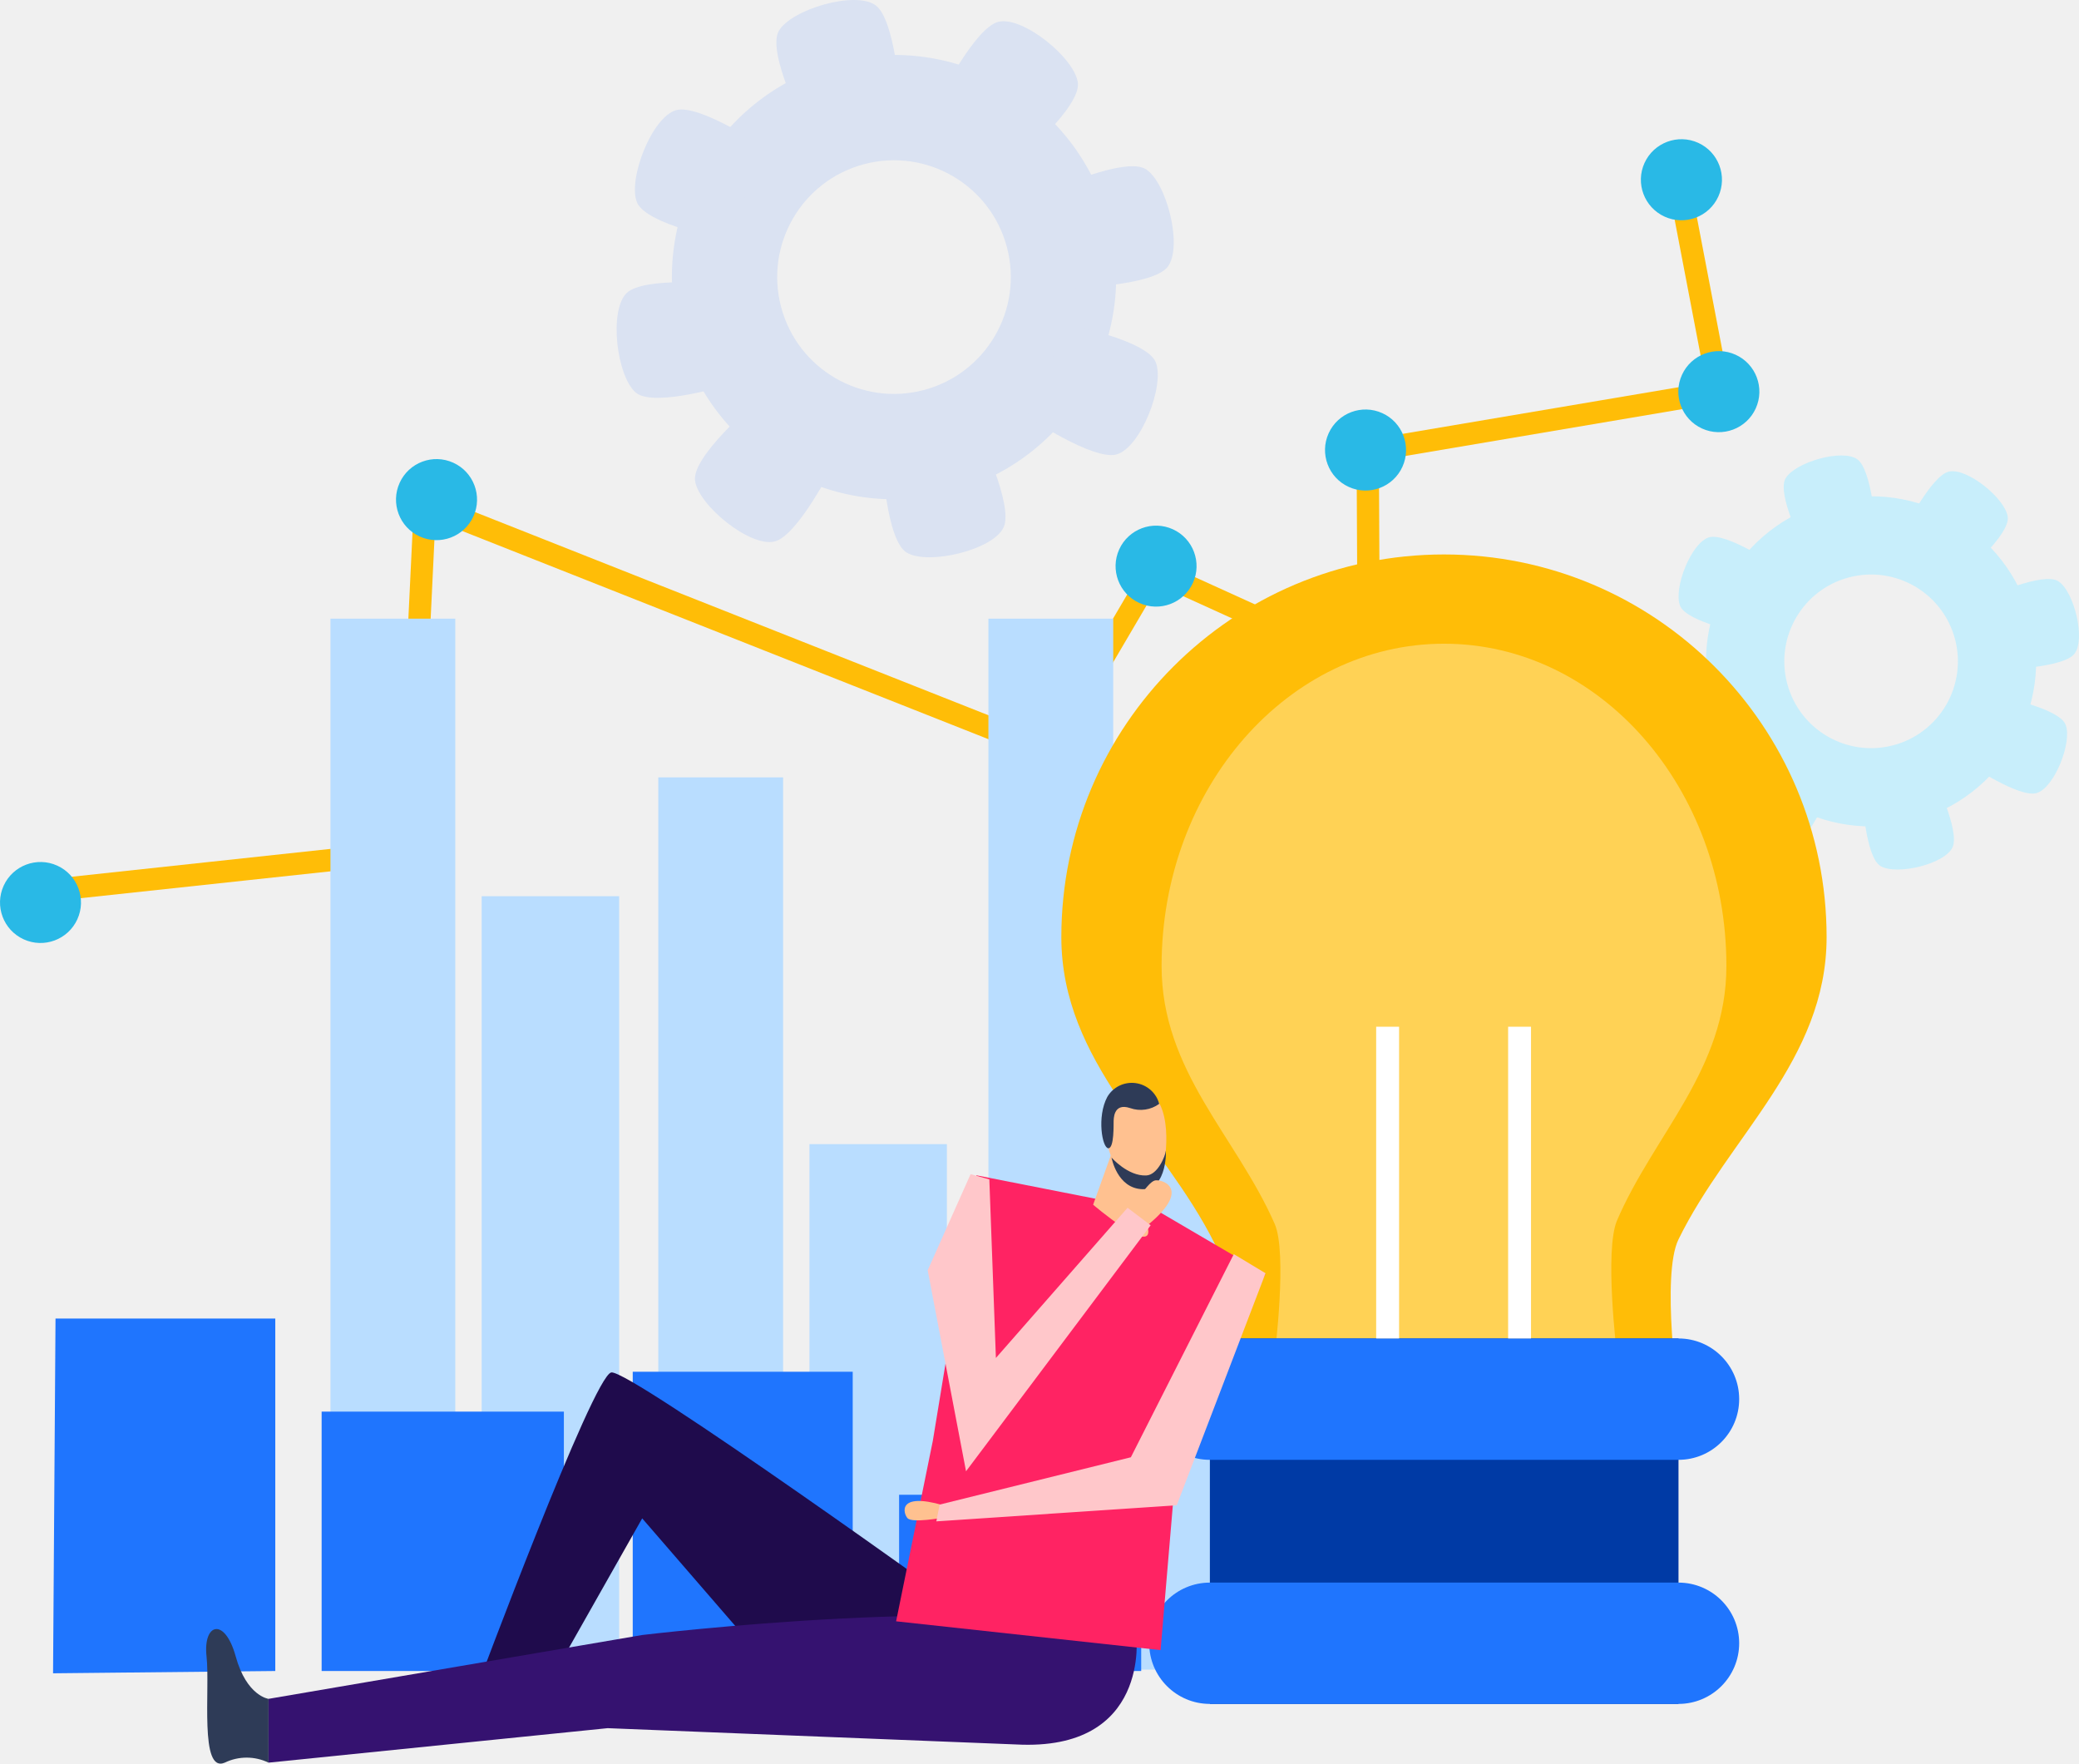
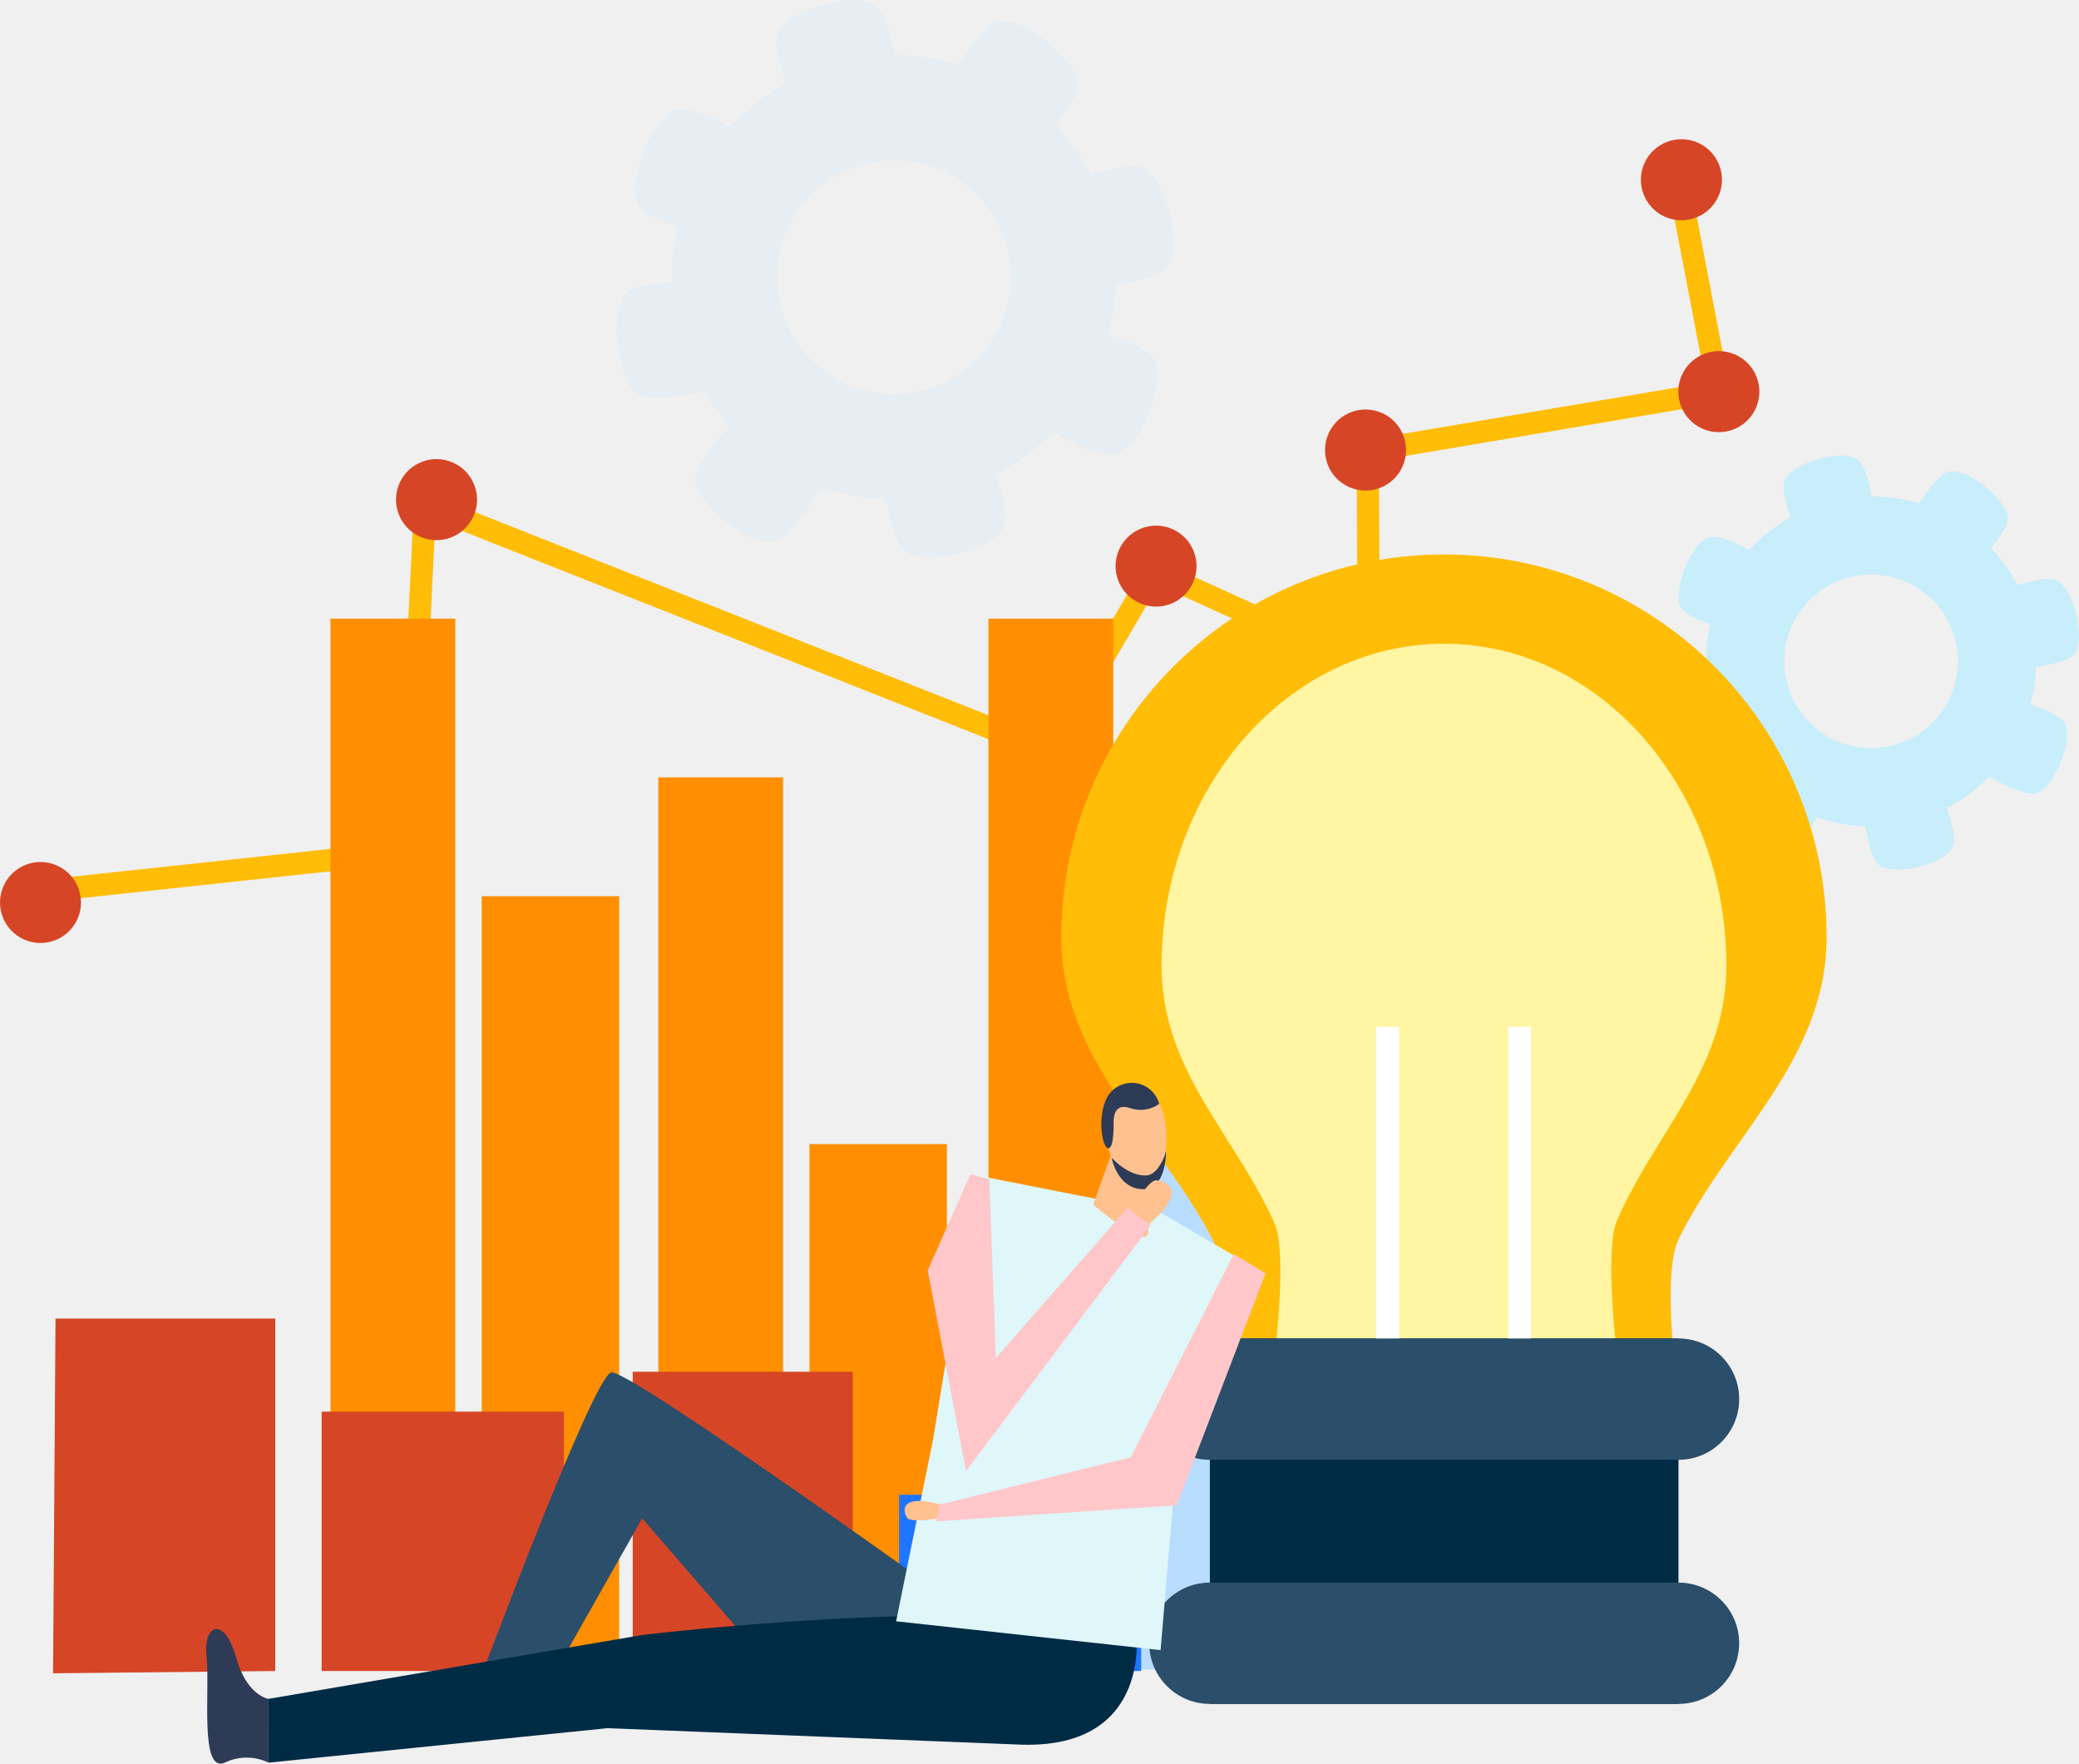
<svg xmlns="http://www.w3.org/2000/svg" width="380" height="322.322" viewBox="0 0 380 322.322">
  <g id="Grupo_13053" data-name="Grupo 13053" transform="translate(-613.642 -440.915)">
    <g id="Grupo_12969" data-name="Grupo 12969" transform="translate(726.348 440.915)">
      <g id="Grupo_12960" data-name="Grupo 12960" transform="translate(10.093 10.041)">
-         <path id="Trazado_14734" data-name="Trazado 14734" d="M677.745,445.04a40.594,40.594,0,1,0,49.614,28.885A40.586,40.586,0,0,0,677.745,445.04Zm15.814,59.885a21.349,21.349,0,1,1,15.19-26.093A21.363,21.363,0,0,1,693.558,504.925Z" transform="translate(-647.499 -443.683)" fill="#dae2f2" />
+         <path id="Trazado_14734" data-name="Trazado 14734" d="M677.745,445.04a40.594,40.594,0,1,0,49.614,28.885A40.586,40.586,0,0,0,677.745,445.04Zm15.814,59.885a21.349,21.349,0,1,1,15.19-26.093A21.363,21.363,0,0,1,693.558,504.925Z" transform="translate(-647.499 -443.683)" fill="#e6eef3" />
      </g>
      <g id="Grupo_12961" data-name="Grupo 12961" transform="translate(29.2)">
-         <path id="Trazado_14735" data-name="Trazado 14735" d="M675.431,459.018l-17.685,4.672s-6.761-13.307-4.526-17.134c2.3-3.957,14-7.381,17.689-4.672C674.481,444.5,675.431,459.018,675.431,459.018Z" transform="translate(-652.767 -440.915)" fill="#dae2f2" />
+         <path id="Trazado_14735" data-name="Trazado 14735" d="M675.431,459.018l-17.685,4.672s-6.761-13.307-4.526-17.134c2.3-3.957,14-7.381,17.689-4.672C674.481,444.5,675.431,459.018,675.431,459.018Z" transform="translate(-652.767 -440.915)" fill="#e6eef3" />
      </g>
      <g id="Grupo_12962" data-name="Grupo 12962" transform="translate(48.535 79.207)">
-         <path id="Trazado_14736" data-name="Trazado 14736" d="M675.787,462.753,658.1,467.428s.693,14.9,4.523,17.138c3.95,2.3,15.817-.5,17.693-4.679C682.123,475.846,675.787,462.753,675.787,462.753Z" transform="translate(-658.098 -462.753)" fill="#dae2f2" />
+         <path id="Trazado_14736" data-name="Trazado 14736" d="M675.787,462.753,658.1,467.428s.693,14.9,4.523,17.138c3.95,2.3,15.817-.5,17.693-4.679C682.123,475.846,675.787,462.753,675.787,462.753Z" transform="translate(-658.098 -462.753)" fill="#e6eef3" />
      </g>
      <g id="Grupo_12963" data-name="Grupo 12963" transform="translate(3.343 20.013)">
-         <path id="Trazado_14737" data-name="Trazado 14737" d="M669.471,453.456l-7.127,16.851s-14.657-2.8-16.329-6.906c-1.716-4.236,2.735-15.585,7.131-16.844C657.4,445.335,669.471,453.456,669.471,453.456Z" transform="translate(-645.638 -446.432)" fill="#dae2f2" />
+         <path id="Trazado_14737" data-name="Trazado 14737" d="M669.471,453.456l-7.127,16.851s-14.657-2.8-16.329-6.906c-1.716-4.236,2.735-15.585,7.131-16.844C657.4,445.335,669.471,453.456,669.471,453.456Z" transform="translate(-645.638 -446.432)" fill="#e6eef3" />
      </g>
      <g id="Grupo_12964" data-name="Grupo 12964" transform="translate(0 51.567)">
-         <path id="Trazado_14738" data-name="Trazado 14738" d="M664.188,455.462l1.723,18.215s-14.229,4.49-17.649,1.669c-3.526-2.916-4.994-15.019-1.719-18.218C649.717,454.033,664.188,455.462,664.188,455.462Z" transform="translate(-644.716 -455.132)" fill="#dae2f2" />
+         <path id="Trazado_14738" data-name="Trazado 14738" d="M664.188,455.462l1.723,18.215s-14.229,4.49-17.649,1.669c-3.526-2.916-4.994-15.019-1.719-18.218C649.717,454.033,664.188,455.462,664.188,455.462Z" transform="translate(-644.716 -455.132)" fill="#e6eef3" />
      </g>
      <g id="Grupo_12965" data-name="Grupo 12965" transform="translate(79.441 30.385)">
-         <path id="Trazado_14739" data-name="Trazado 14739" d="M670.565,471.532l-3.946-17.867s13.572-6.209,17.3-3.83c3.855,2.463,6.8,14.3,3.95,17.878C685.106,471.169,670.565,471.532,670.565,471.532Z" transform="translate(-666.619 -449.292)" fill="#dae2f2" />
+         <path id="Trazado_14739" data-name="Trazado 14739" d="M670.565,471.532l-3.946-17.867s13.572-6.209,17.3-3.83c3.855,2.463,6.8,14.3,3.95,17.878C685.106,471.169,670.565,471.532,670.565,471.532Z" transform="translate(-666.619 -449.292)" fill="#e6eef3" />
      </g>
      <g id="Grupo_12966" data-name="Grupo 12966" transform="translate(59.003 3.879)">
-         <path id="Trazado_14740" data-name="Trazado 14740" d="M660.984,456.151,675.5,467.286s11.367-9.666,10.79-14.062c-.6-4.541-10.069-12.208-14.512-11.139C667.469,443.126,660.984,456.151,660.984,456.151Z" transform="translate(-660.984 -441.984)" fill="#dae2f2" />
+         <path id="Trazado_14740" data-name="Trazado 14740" d="M660.984,456.151,675.5,467.286s11.367-9.666,10.79-14.062c-.6-4.541-10.069-12.208-14.512-11.139C667.469,443.126,660.984,456.151,660.984,456.151Z" transform="translate(-660.984 -441.984)" fill="#e6eef3" />
      </g>
      <g id="Grupo_12967" data-name="Grupo 12967" transform="translate(14.311 73.771)">
-         <path id="Trazado_14741" data-name="Trazado 14741" d="M673.989,472.393l-14.512-11.139s-11.374,9.67-10.794,14.062c.6,4.534,10.068,12.212,14.519,11.135C667.511,485.417,673.989,472.393,673.989,472.393Z" transform="translate(-648.662 -461.254)" fill="#dae2f2" />
+         <path id="Trazado_14741" data-name="Trazado 14741" d="M673.989,472.393l-14.512-11.139s-11.374,9.67-10.794,14.062c.6,4.534,10.068,12.212,14.519,11.135C667.511,485.417,673.989,472.393,673.989,472.393Z" transform="translate(-648.662 -461.254)" fill="#e6eef3" />
      </g>
      <g id="Grupo_12968" data-name="Grupo 12968" transform="translate(75.081 59.292)">
-         <path id="Trazado_14742" data-name="Trazado 14742" d="M665.417,474.109l7.123-16.847s14.664,2.789,16.329,6.9c1.716,4.236-2.731,15.589-7.131,16.851C677.473,482.237,665.417,474.109,665.417,474.109Z" transform="translate(-665.417 -457.262)" fill="#dae2f2" />
+         <path id="Trazado_14742" data-name="Trazado 14742" d="M665.417,474.109l7.123-16.847s14.664,2.789,16.329,6.9c1.716,4.236-2.731,15.589-7.131,16.851C677.473,482.237,665.417,474.109,665.417,474.109Z" transform="translate(-665.417 -457.262)" fill="#e6eef3" />
      </g>
    </g>
    <g id="Grupo_12979" data-name="Grupo 12979" transform="translate(917.97 524.155)">
      <g id="Grupo_12970" data-name="Grupo 12970" transform="translate(7.5 7.46)">
        <path id="Trazado_14743" data-name="Trazado 14743" d="M722.091,466.928A30.164,30.164,0,1,0,758.952,488.4,30.168,30.168,0,0,0,722.091,466.928Zm11.752,44.5a15.865,15.865,0,1,1,11.287-19.39A15.876,15.876,0,0,1,733.842,511.431Z" transform="translate(-699.617 -465.922)" fill="#c8eefb" />
      </g>
      <g id="Grupo_12971" data-name="Grupo 12971" transform="translate(21.698)">
        <path id="Trazado_14744" data-name="Trazado 14744" d="M720.374,477.318l-13.141,3.467s-5.027-9.88-3.366-12.731c1.708-2.938,10.4-5.48,13.141-3.471C719.664,466.531,720.374,477.318,720.374,477.318Z" transform="translate(-703.531 -463.865)" fill="#c8eefb" />
      </g>
      <g id="Grupo_12972" data-name="Grupo 12972" transform="translate(36.064 58.856)">
        <path id="Trazado_14745" data-name="Trazado 14745" d="M720.636,480.092l-13.144,3.471s.515,11.077,3.359,12.734c2.938,1.712,11.755-.366,13.148-3.471C725.344,489.823,720.636,480.092,720.636,480.092Z" transform="translate(-707.492 -480.092)" fill="#c8eefb" />
      </g>
      <g id="Grupo_12973" data-name="Grupo 12973" transform="translate(2.485 14.869)">
        <path id="Trazado_14746" data-name="Trazado 14746" d="M715.941,473.182l-5.3,12.52s-10.892-2.075-12.132-5.128c-1.273-3.148,2.031-11.577,5.3-12.517C706.975,467.151,715.941,473.182,715.941,473.182Z" transform="translate(-698.234 -467.964)" fill="#c8eefb" />
      </g>
      <g id="Grupo_12974" data-name="Grupo 12974" transform="translate(0 38.315)">
        <path id="Trazado_14747" data-name="Trazado 14747" d="M712.021,474.672l1.277,13.536s-10.572,3.337-13.115,1.241c-2.619-2.165-3.71-11.16-1.277-13.536C701.264,473.613,712.021,474.672,712.021,474.672Z" transform="translate(-697.549 -474.429)" fill="#c8eefb" />
      </g>
      <g id="Grupo_12975" data-name="Grupo 12975" transform="translate(59.03 22.58)">
        <path id="Trazado_14748" data-name="Trazado 14748" d="M716.755,486.613l-2.931-13.275s10.087-4.614,12.858-2.844c2.869,1.828,5.056,10.624,2.938,13.279C727.559,486.345,716.755,486.613,716.755,486.613Z" transform="translate(-713.824 -470.09)" fill="#c8eefb" />
      </g>
      <g id="Grupo_12976" data-name="Grupo 12976" transform="translate(43.844 2.881)">
        <path id="Trazado_14749" data-name="Trazado 14749" d="M709.637,475.184l10.787,8.277s8.447-7.185,8.019-10.449c-.446-3.373-7.483-9.075-10.783-8.277C714.461,465.507,709.637,475.184,709.637,475.184Z" transform="translate(-709.637 -464.659)" fill="#c8eefb" />
      </g>
      <g id="Grupo_12977" data-name="Grupo 12977" transform="translate(10.63 54.815)">
        <path id="Trazado_14750" data-name="Trazado 14750" d="M719.3,487.255l-10.783-8.277s-8.455,7.185-8.026,10.449c.45,3.369,7.486,9.075,10.794,8.273C714.492,496.932,719.3,487.255,719.3,487.255Z" transform="translate(-700.48 -478.978)" fill="#c8eefb" />
      </g>
      <g id="Grupo_12978" data-name="Grupo 12978" transform="translate(55.795 44.057)">
        <path id="Trazado_14751" data-name="Trazado 14751" d="M712.932,488.529l5.288-12.517s10.9,2.075,12.132,5.129c1.28,3.148-2.027,11.581-5.3,12.52C721.887,494.571,712.932,488.529,712.932,488.529Z" transform="translate(-712.932 -476.012)" fill="#c8eefb" />
      </g>
    </g>
    <g id="Grupo_12990" data-name="Grupo 12990" transform="translate(613.642 466.355)">
      <g id="Grupo_12980" data-name="Grupo 12980" transform="translate(6.971 7.409)">
        <path id="Trazado_14752" data-name="Trazado 14752" d="M925.162,490.357l-64.531,10.916.195,41.162-40.471-18.4-19.3,32.855-1.615-.645L688.168,512.226l-2.986,62.4L616,582.066l-.439-4.048,65.718-7.073,3.1-64.6,114.941,45.479,19.382-33,38.027,17.285-.188-38.271,63.841-10.792-6.946-36.3,4-.772Z" transform="translate(-615.564 -449.971)" fill="#ffbd07" />
      </g>
      <g id="Grupo_12981" data-name="Grupo 12981" transform="translate(72.375 58.463)">
-         <path id="Trazado_14753" data-name="Trazado 14753" d="M644.069,464.712a7.406,7.406,0,1,1-9.8,3.678A7.4,7.4,0,0,1,644.069,464.712Z" transform="translate(-633.597 -464.048)" fill="#29b9e6" />
+         <path id="Trazado_14753" data-name="Trazado 14753" d="M644.069,464.712a7.406,7.406,0,1,1-9.8,3.678A7.4,7.4,0,0,1,644.069,464.712Z" transform="translate(-633.597 -464.048)" fill="#d64626" />
      </g>
      <g id="Grupo_12982" data-name="Grupo 12982" transform="translate(67.237 122.813)">
        <path id="Trazado_14754" data-name="Trazado 14754" d="M642.654,482.458a7.406,7.406,0,1,1-9.807,3.674A7.4,7.4,0,0,1,642.654,482.458Z" transform="translate(-632.18 -481.79)" fill="#29b9e6" />
      </g>
      <g id="Grupo_12983" data-name="Grupo 12983" transform="translate(185.41 101.699)">
        <path id="Trazado_14755" data-name="Trazado 14755" d="M675.23,476.635a7.406,7.406,0,1,1-9.8,3.678A7.406,7.406,0,0,1,675.23,476.635Z" transform="translate(-664.762 -475.968)" fill="#29b9e6" />
      </g>
      <g id="Grupo_12984" data-name="Grupo 12984" transform="translate(203.905 70.627)">
-         <path id="Trazado_14756" data-name="Trazado 14756" d="M680.335,468.067a7.4,7.4,0,1,1-9.811,3.674A7.41,7.41,0,0,1,680.335,468.067Z" transform="translate(-669.861 -467.401)" fill="#29b9e6" />
+         <path id="Trazado_14756" data-name="Trazado 14756" d="M680.335,468.067a7.4,7.4,0,1,1-9.811,3.674A7.41,7.41,0,0,1,680.335,468.067Z" transform="translate(-669.861 -467.401)" fill="#d64626" />
      </g>
      <g id="Grupo_12985" data-name="Grupo 12985" transform="translate(242.183 49.399)">
-         <path id="Trazado_14757" data-name="Trazado 14757" d="M690.883,462.214a7.406,7.406,0,1,1-9.8,3.678A7.409,7.409,0,0,1,690.883,462.214Z" transform="translate(-680.414 -461.549)" fill="#29b9e6" />
+         <path id="Trazado_14757" data-name="Trazado 14757" d="M690.883,462.214a7.406,7.406,0,1,1-9.8,3.678A7.409,7.409,0,0,1,690.883,462.214Z" transform="translate(-680.414 -461.549)" fill="#d64626" />
      </g>
      <g id="Grupo_12986" data-name="Grupo 12986" transform="translate(242.778 89.297)">
        <path id="Trazado_14758" data-name="Trazado 14758" d="M691.051,473.213a7.408,7.408,0,1,1-9.8,3.685A7.416,7.416,0,0,1,691.051,473.213Z" transform="translate(-680.579 -472.549)" fill="#29b9e6" />
      </g>
      <g id="Grupo_12987" data-name="Grupo 12987" transform="translate(306.764 38.732)">
-         <path id="Trazado_14759" data-name="Trazado 14759" d="M708.7,459.273a7.407,7.407,0,1,1-9.815,3.674A7.408,7.408,0,0,1,708.7,459.273Z" transform="translate(-698.22 -458.608)" fill="#29b9e6" />
+         <path id="Trazado_14759" data-name="Trazado 14759" d="M708.7,459.273a7.407,7.407,0,1,1-9.815,3.674A7.408,7.408,0,0,1,708.7,459.273Z" transform="translate(-698.22 -458.608)" fill="#d64626" />
      </g>
      <g id="Grupo_12988" data-name="Grupo 12988" transform="translate(299.917)">
-         <path id="Trazado_14760" data-name="Trazado 14760" d="M706.813,448.593A7.41,7.41,0,1,1,697,452.271,7.424,7.424,0,0,1,706.813,448.593Z" transform="translate(-696.332 -447.929)" fill="#29b9e6" />
+         <path id="Trazado_14760" data-name="Trazado 14760" d="M706.813,448.593A7.41,7.41,0,1,1,697,452.271,7.424,7.424,0,0,1,706.813,448.593Z" transform="translate(-696.332 -447.929)" fill="#d64626" />
      </g>
      <g id="Grupo_12989" data-name="Grupo 12989" transform="translate(0 132.099)">
-         <path id="Trazado_14761" data-name="Trazado 14761" d="M624.119,485.021a7.4,7.4,0,1,1-9.811,3.67A7.406,7.406,0,0,1,624.119,485.021Z" transform="translate(-613.642 -484.35)" fill="#29b9e6" />
+         <path id="Trazado_14761" data-name="Trazado 14761" d="M624.119,485.021a7.4,7.4,0,1,1-9.811,3.67A7.406,7.406,0,0,1,624.119,485.021Z" transform="translate(-613.642 -484.35)" fill="#d64626" />
      </g>
    </g>
    <g id="Grupo_12991" data-name="Grupo 12991" transform="translate(674.045 553.983)">
-       <rect id="Rectángulo_3058" data-name="Rectángulo 3058" width="22.814" height="192.071" fill="#b9ddff" />
-       <rect id="Rectángulo_3059" data-name="Rectángulo 3059" width="25.127" height="141.343" transform="translate(27.638 50.728)" fill="#b9ddff" />
-       <rect id="Rectángulo_3060" data-name="Rectángulo 3060" width="22.81" height="163.066" transform="translate(59.92 29.005)" fill="#b9ddff" />
-       <rect id="Rectángulo_3061" data-name="Rectángulo 3061" width="25.123" height="96.034" transform="translate(87.547 96.037)" fill="#b9ddff" />
-       <rect id="Rectángulo_3062" data-name="Rectángulo 3062" width="22.811" height="192.071" transform="translate(120.261)" fill="#b9ddff" />
+       <rect id="Rectángulo_3058" data-name="Rectángulo 3058" width="22.814" height="192.071" fill="#ff8f00" />
+       <rect id="Rectángulo_3059" data-name="Rectángulo 3059" width="25.127" height="141.343" transform="translate(27.638 50.728)" fill="#ff8f00" />
+       <rect id="Rectángulo_3060" data-name="Rectángulo 3060" width="22.81" height="163.066" transform="translate(59.92 29.005)" fill="#ff8f00" />
+       <rect id="Rectángulo_3061" data-name="Rectángulo 3061" width="25.123" height="96.034" transform="translate(87.547 96.037)" fill="#ff8f00" />
+       <rect id="Rectángulo_3062" data-name="Rectángulo 3062" width="22.811" height="192.071" transform="translate(120.261)" fill="#ff8f00" />
      <rect id="Rectángulo_3063" data-name="Rectángulo 3063" width="25.127" height="141.343" transform="translate(147.895 50.728)" fill="#b9ddff" />
      <rect id="Rectángulo_3064" data-name="Rectángulo 3064" width="22.811" height="163.066" transform="translate(180.177 29.005)" fill="#b9ddff" />
      <rect id="Rectángulo_3065" data-name="Rectángulo 3065" width="25.127" height="96.034" transform="translate(207.805 96.037)" fill="#b9ddff" />
    </g>
    <g id="Grupo_13007" data-name="Grupo 13007" transform="translate(807.638 542.236)">
      <g id="Grupo_12993" data-name="Grupo 12993">
        <g id="Grupo_12992" data-name="Grupo 12992">
          <path id="Trazado_14762" data-name="Trazado 14762" d="M807,538.8a69.937,69.937,0,1,0-139.875,0c0,22.89,18.5,36.966,28.008,55.979,3.188,6.366,0,28.454,0,28.454h84.792s-3.206-22.632,0-29.183C789.094,575.306,807,561.269,807,538.8Z" transform="translate(-667.129 -468.85)" fill="#ffbd07" />
        </g>
      </g>
      <g id="Grupo_12995" data-name="Grupo 12995" transform="translate(18.32 16.325)">
        <g id="Grupo_12994" data-name="Grupo 12994">
-           <path id="Trazado_14763" data-name="Trazado 14763" d="M775.415,532.246c0-32.52-23.108-58.895-51.608-58.895s-51.627,26.375-51.627,58.895c0,19.277,13.656,31.127,20.674,47.144,2.347,5.35,0,23.949,0,23.949h62.569s-2.358-19.052,0-24.577C762.195,563,775.415,551.172,775.415,532.246Z" transform="translate(-672.18 -473.351)" fill="#ffd255" />
+           <path id="Trazado_14763" data-name="Trazado 14763" d="M775.415,532.246c0-32.52-23.108-58.895-51.608-58.895s-51.627,26.375-51.627,58.895c0,19.277,13.656,31.127,20.674,47.144,2.347,5.35,0,23.949,0,23.949h62.569s-2.358-19.052,0-24.577C762.195,563,775.415,551.172,775.415,532.246Z" transform="translate(-672.18 -473.351)" fill="#fff5a2" />
        </g>
      </g>
      <g id="Grupo_12998" data-name="Grupo 12998" transform="translate(27.145 143.3)">
        <g id="Grupo_12997" data-name="Grupo 12997">
          <g id="Grupo_12996" data-name="Grupo 12996">
-             <rect id="Rectángulo_3066" data-name="Rectángulo 3066" width="85.656" height="66.791" fill="#003aa5" />
+             <rect id="Rectángulo_3066" data-name="Rectángulo 3066" width="85.656" height="66.791" fill="#002b45" />
          </g>
        </g>
      </g>
      <g id="Grupo_13000" data-name="Grupo 13000" transform="translate(16.057 143.299)">
        <g id="Grupo_12999" data-name="Grupo 12999">
-           <path id="Trazado_14764" data-name="Trazado 14764" d="M779.39,519.439a11.092,11.092,0,0,1-11.091,11.1H682.643a11.088,11.088,0,0,1-11.087-11.1h0a11.085,11.085,0,0,1,11.087-11.08H768.3a11.088,11.088,0,0,1,11.091,11.08Z" transform="translate(-671.556 -508.359)" fill="#1f75fe" />
+           <path id="Trazado_14764" data-name="Trazado 14764" d="M779.39,519.439a11.092,11.092,0,0,1-11.091,11.1H682.643a11.088,11.088,0,0,1-11.087-11.1h0a11.085,11.085,0,0,1,11.087-11.08H768.3a11.088,11.088,0,0,1,11.091,11.08Z" transform="translate(-671.556 -508.359)" fill="#2b4e6a" />
        </g>
      </g>
      <g id="Grupo_13002" data-name="Grupo 13002" transform="translate(16.057 187.918)">
        <g id="Grupo_13001" data-name="Grupo 13001">
-           <path id="Trazado_14765" data-name="Trazado 14765" d="M779.39,531.741A11.093,11.093,0,0,1,768.3,542.833H682.643a11.09,11.09,0,0,1-11.087-11.091h0a11.088,11.088,0,0,1,11.087-11.08H768.3a11.091,11.091,0,0,1,11.091,11.08Z" transform="translate(-671.556 -520.661)" fill="#1f75fe" />
+           <path id="Trazado_14765" data-name="Trazado 14765" d="M779.39,531.741A11.093,11.093,0,0,1,768.3,542.833H682.643a11.09,11.09,0,0,1-11.087-11.091h0a11.088,11.088,0,0,1,11.087-11.08H768.3a11.091,11.091,0,0,1,11.091,11.08Z" transform="translate(-671.556 -520.661)" fill="#2b4e6a" />
        </g>
      </g>
      <g id="Grupo_13004" data-name="Grupo 13004" transform="translate(57.542 86.327)">
        <g id="Grupo_13003" data-name="Grupo 13003">
          <rect id="Rectángulo_3067" data-name="Rectángulo 3067" width="4.187" height="56.973" fill="#fff" />
        </g>
      </g>
      <g id="Grupo_13006" data-name="Grupo 13006" transform="translate(81.66 86.327)">
        <g id="Grupo_13005" data-name="Grupo 13005">
          <rect id="Rectángulo_3068" data-name="Rectángulo 3068" width="4.183" height="56.973" fill="#fff" />
        </g>
      </g>
    </g>
    <g id="Grupo_13008" data-name="Grupo 13008" transform="translate(623.338 681.894)">
-       <path id="Trazado_14766" data-name="Trazado 14766" d="M656.935,571.773l-40.619.418.45-64.836h40.17Z" transform="translate(-616.315 -507.355)" fill="#1f75fe" />
-       <rect id="Rectángulo_3069" data-name="Rectángulo 3069" width="44.278" height="47.406" transform="translate(49.092 17.012)" fill="#1f75fe" />
-       <rect id="Rectángulo_3070" data-name="Rectángulo 3070" width="40.208" height="54.692" transform="translate(105.955 9.726)" fill="#1f75fe" />
+       <path id="Trazado_14766" data-name="Trazado 14766" d="M656.935,571.773l-40.619.418.45-64.836h40.17Z" transform="translate(-616.315 -507.355)" fill="#d64626" />
+       <rect id="Rectángulo_3069" data-name="Rectángulo 3069" width="44.278" height="47.406" transform="translate(49.092 17.012)" fill="#d64626" />
+       <rect id="Rectángulo_3070" data-name="Rectángulo 3070" width="40.208" height="54.692" transform="translate(105.955 9.726)" fill="#d64626" />
      <rect id="Rectángulo_3071" data-name="Rectángulo 3071" width="44.254" height="32.211" transform="translate(154.639 32.207)" fill="#1f75fe" />
    </g>
    <g id="Grupo_13052" data-name="Grupo 13052" transform="translate(651.32 638.819)">
      <g id="Grupo_13010" data-name="Grupo 13010" transform="translate(49.391 52.922)">
        <g id="Grupo_13009" data-name="Grupo 13009">
-           <path id="Trazado_14767" data-name="Trazado 14767" d="M728.29,554.544s-62.649-45.13-65.989-44.467-24.653,57.869-24.653,57.869H650.3l17.66-31.2,27,31.2Z" transform="translate(-637.648 -510.07)" fill="#1f0b4c" />
+           <path id="Trazado_14767" data-name="Trazado 14767" d="M728.29,554.544s-62.649-45.13-65.989-44.467-24.653,57.869-24.653,57.869H650.3l17.66-31.2,27,31.2Z" transform="translate(-637.648 -510.07)" fill="#2b4e6a" />
        </g>
      </g>
      <g id="Grupo_13012" data-name="Grupo 13012" transform="translate(11.406 97.361)">
        <g id="Grupo_13011" data-name="Grupo 13011">
-           <path id="Trazado_14768" data-name="Trazado 14768" d="M785.784,525.875s2.666,21.327-21.994,20L689.157,542.9l-61.982,6.3V537.543l68.3-11.668S761.784,517.881,785.784,525.875Z" transform="translate(-627.175 -522.322)" fill="#351270" />
+           <path id="Trazado_14768" data-name="Trazado 14768" d="M785.784,525.875s2.666,21.327-21.994,20L689.157,542.9l-61.982,6.3V537.543l68.3-11.668S761.784,517.881,785.784,525.875Z" transform="translate(-627.175 -522.322)" fill="#002b45" />
        </g>
      </g>
      <g id="Grupo_13014" data-name="Grupo 13014" transform="translate(0 99.826)">
        <g id="Grupo_13013" data-name="Grupo 13013">
          <path id="Trazado_14769" data-name="Trazado 14769" d="M635.436,535.758s-4-.5-6-7.751-6-6.075-5.332,0-1.331,21.41,3.329,19.408a9.186,9.186,0,0,1,8,0Z" transform="translate(-624.03 -523.002)" fill="#2e3b57" />
        </g>
      </g>
      <g id="Grupo_13051" data-name="Grupo 13051" transform="translate(126.116)">
        <g id="Grupo_13017" data-name="Grupo 13017" transform="translate(0 16.897)">
          <g id="Grupo_13016" data-name="Grupo 13016">
            <g id="Grupo_13015" data-name="Grupo 13015">
-               <path id="Trazado_14770" data-name="Trazado 14770" d="M658.8,581.649l48.341,5.267,3.025-35.735,16.127-33L706.65,506.669l-33.167-6.532-7.977,48.55Z" transform="translate(-658.802 -500.137)" fill="#ff2363" />
+               <path id="Trazado_14770" data-name="Trazado 14770" d="M658.8,581.649l48.341,5.267,3.025-35.735,16.127-33L706.65,506.669l-33.167-6.532-7.977,48.55Z" transform="translate(-658.802 -500.137)" fill="#dff7f9" />
            </g>
          </g>
        </g>
        <g id="Grupo_13021" data-name="Grupo 13021" transform="translate(1.551 76.415)">
          <g id="Grupo_13020" data-name="Grupo 13020">
            <g id="Grupo_13019" data-name="Grupo 13019">
              <g id="Grupo_13018" data-name="Grupo 13018">
                <path id="Trazado_14771" data-name="Trazado 14771" d="M666.17,519.6s-5.542,1.045-6.413.087c-.74-.809-1.984-4.806,6.539-2.354Z" transform="translate(-659.229 -516.547)" fill="#ffc190" />
              </g>
            </g>
          </g>
        </g>
        <g id="Grupo_13025" data-name="Grupo 13025" transform="translate(7.35 31.306)">
          <g id="Grupo_13024" data-name="Grupo 13024">
            <g id="Grupo_13023" data-name="Grupo 13023">
              <g id="Grupo_13022" data-name="Grupo 13022">
                <path id="Trazado_14772" data-name="Trazado 14772" d="M715.2,504.11,721,507.6,704.773,550l-43.945,2.947.609-3.067,34.945-8.646Z" transform="translate(-660.828 -504.11)" fill="#ffc7ca" />
              </g>
            </g>
          </g>
        </g>
        <g id="Grupo_13042" data-name="Grupo 13042" transform="translate(36.01)">
          <g id="Grupo_13029" data-name="Grupo 13029" transform="translate(0 13.17)">
            <g id="Grupo_13028" data-name="Grupo 13028">
              <g id="Grupo_13027" data-name="Grupo 13027">
                <g id="Grupo_13026" data-name="Grupo 13026">
                  <path id="Trazado_14773" data-name="Trazado 14773" d="M671.991,499.11l-3.261,9.1s10.783,9.234,10.057,4.487a108.055,108.055,0,0,1-.58-13.046Z" transform="translate(-668.73 -499.11)" fill="#ffc190" />
                </g>
              </g>
            </g>
          </g>
          <g id="Grupo_13033" data-name="Grupo 13033" transform="translate(2.064 0.648)">
            <g id="Grupo_13032" data-name="Grupo 13032">
              <g id="Grupo_13031" data-name="Grupo 13031">
                <g id="Grupo_13030" data-name="Grupo 13030">
                  <path id="Trazado_14774" data-name="Trazado 14774" d="M671.41,497.461c-.925,1.835-2.745,5.415-1.886,8.016s2.093,7.225,4.871,8.545,4.679-1.081,5.238-2.2c.892-1.788,2.383-12.118-2.006-15.034C674.308,494.574,672.106,496.058,671.41,497.461Z" transform="translate(-669.299 -495.658)" fill="#ffc190" />
                </g>
              </g>
            </g>
          </g>
          <g id="Grupo_13037" data-name="Grupo 13037" transform="translate(1.491)">
            <g id="Grupo_13036" data-name="Grupo 13036">
              <g id="Grupo_13035" data-name="Grupo 13035">
                <g id="Grupo_13034" data-name="Grupo 13034">
                  <path id="Trazado_14775" data-name="Trazado 14775" d="M679.728,499.316a5.752,5.752,0,0,1-5.321.773c-3.123-1.052-2.989,2.129-3.014,2.474s.134,4.9-.972,4.867-2.122-5.745-.189-9.372A5.189,5.189,0,0,1,679.728,499.316Z" transform="translate(-669.141 -495.479)" fill="#2e3b57" />
                </g>
              </g>
            </g>
          </g>
          <g id="Grupo_13041" data-name="Grupo 13041" transform="translate(3.362 12.428)">
            <g id="Grupo_13040" data-name="Grupo 13040">
              <g id="Grupo_13039" data-name="Grupo 13039">
                <g id="Grupo_13038" data-name="Grupo 13038">
                  <path id="Trazado_14776" data-name="Trazado 14776" d="M669.657,500.133s2.967,3.409,6.326,3.272c2.133-.069,3.525-3.656,3.587-4.443s.421,7.073-4.24,6.953S669.657,500.133,669.657,500.133Z" transform="translate(-669.657 -498.906)" fill="#2e3b57" />
                </g>
              </g>
            </g>
          </g>
        </g>
        <g id="Grupo_13046" data-name="Grupo 13046" transform="translate(42.1 17.809)">
          <g id="Grupo_13045" data-name="Grupo 13045">
            <g id="Grupo_13044" data-name="Grupo 13044">
              <g id="Grupo_13043" data-name="Grupo 13043">
                <path id="Trazado_14777" data-name="Trazado 14777" d="M670.409,507.643s3.529-7.087,5.346-7.247c1.527-.141,7.062,1.853-2.912,9.311Z" transform="translate(-670.409 -500.389)" fill="#ffc190" />
              </g>
            </g>
          </g>
        </g>
        <g id="Grupo_13050" data-name="Grupo 13050" transform="translate(5.77 16.688)">
          <g id="Grupo_13049" data-name="Grupo 13049">
            <g id="Grupo_13048" data-name="Grupo 13048">
              <g id="Grupo_13047" data-name="Grupo 13047">
                <path id="Trazado_14778" data-name="Trazado 14778" d="M660.392,517.648l7.842-17.568,3.425.953,1.2,32.639,24.064-27.45,4.226,3.2L667.4,554.382Z" transform="translate(-660.392 -500.08)" fill="#ffc7ca" />
              </g>
            </g>
          </g>
        </g>
      </g>
    </g>
  </g>
</svg>
